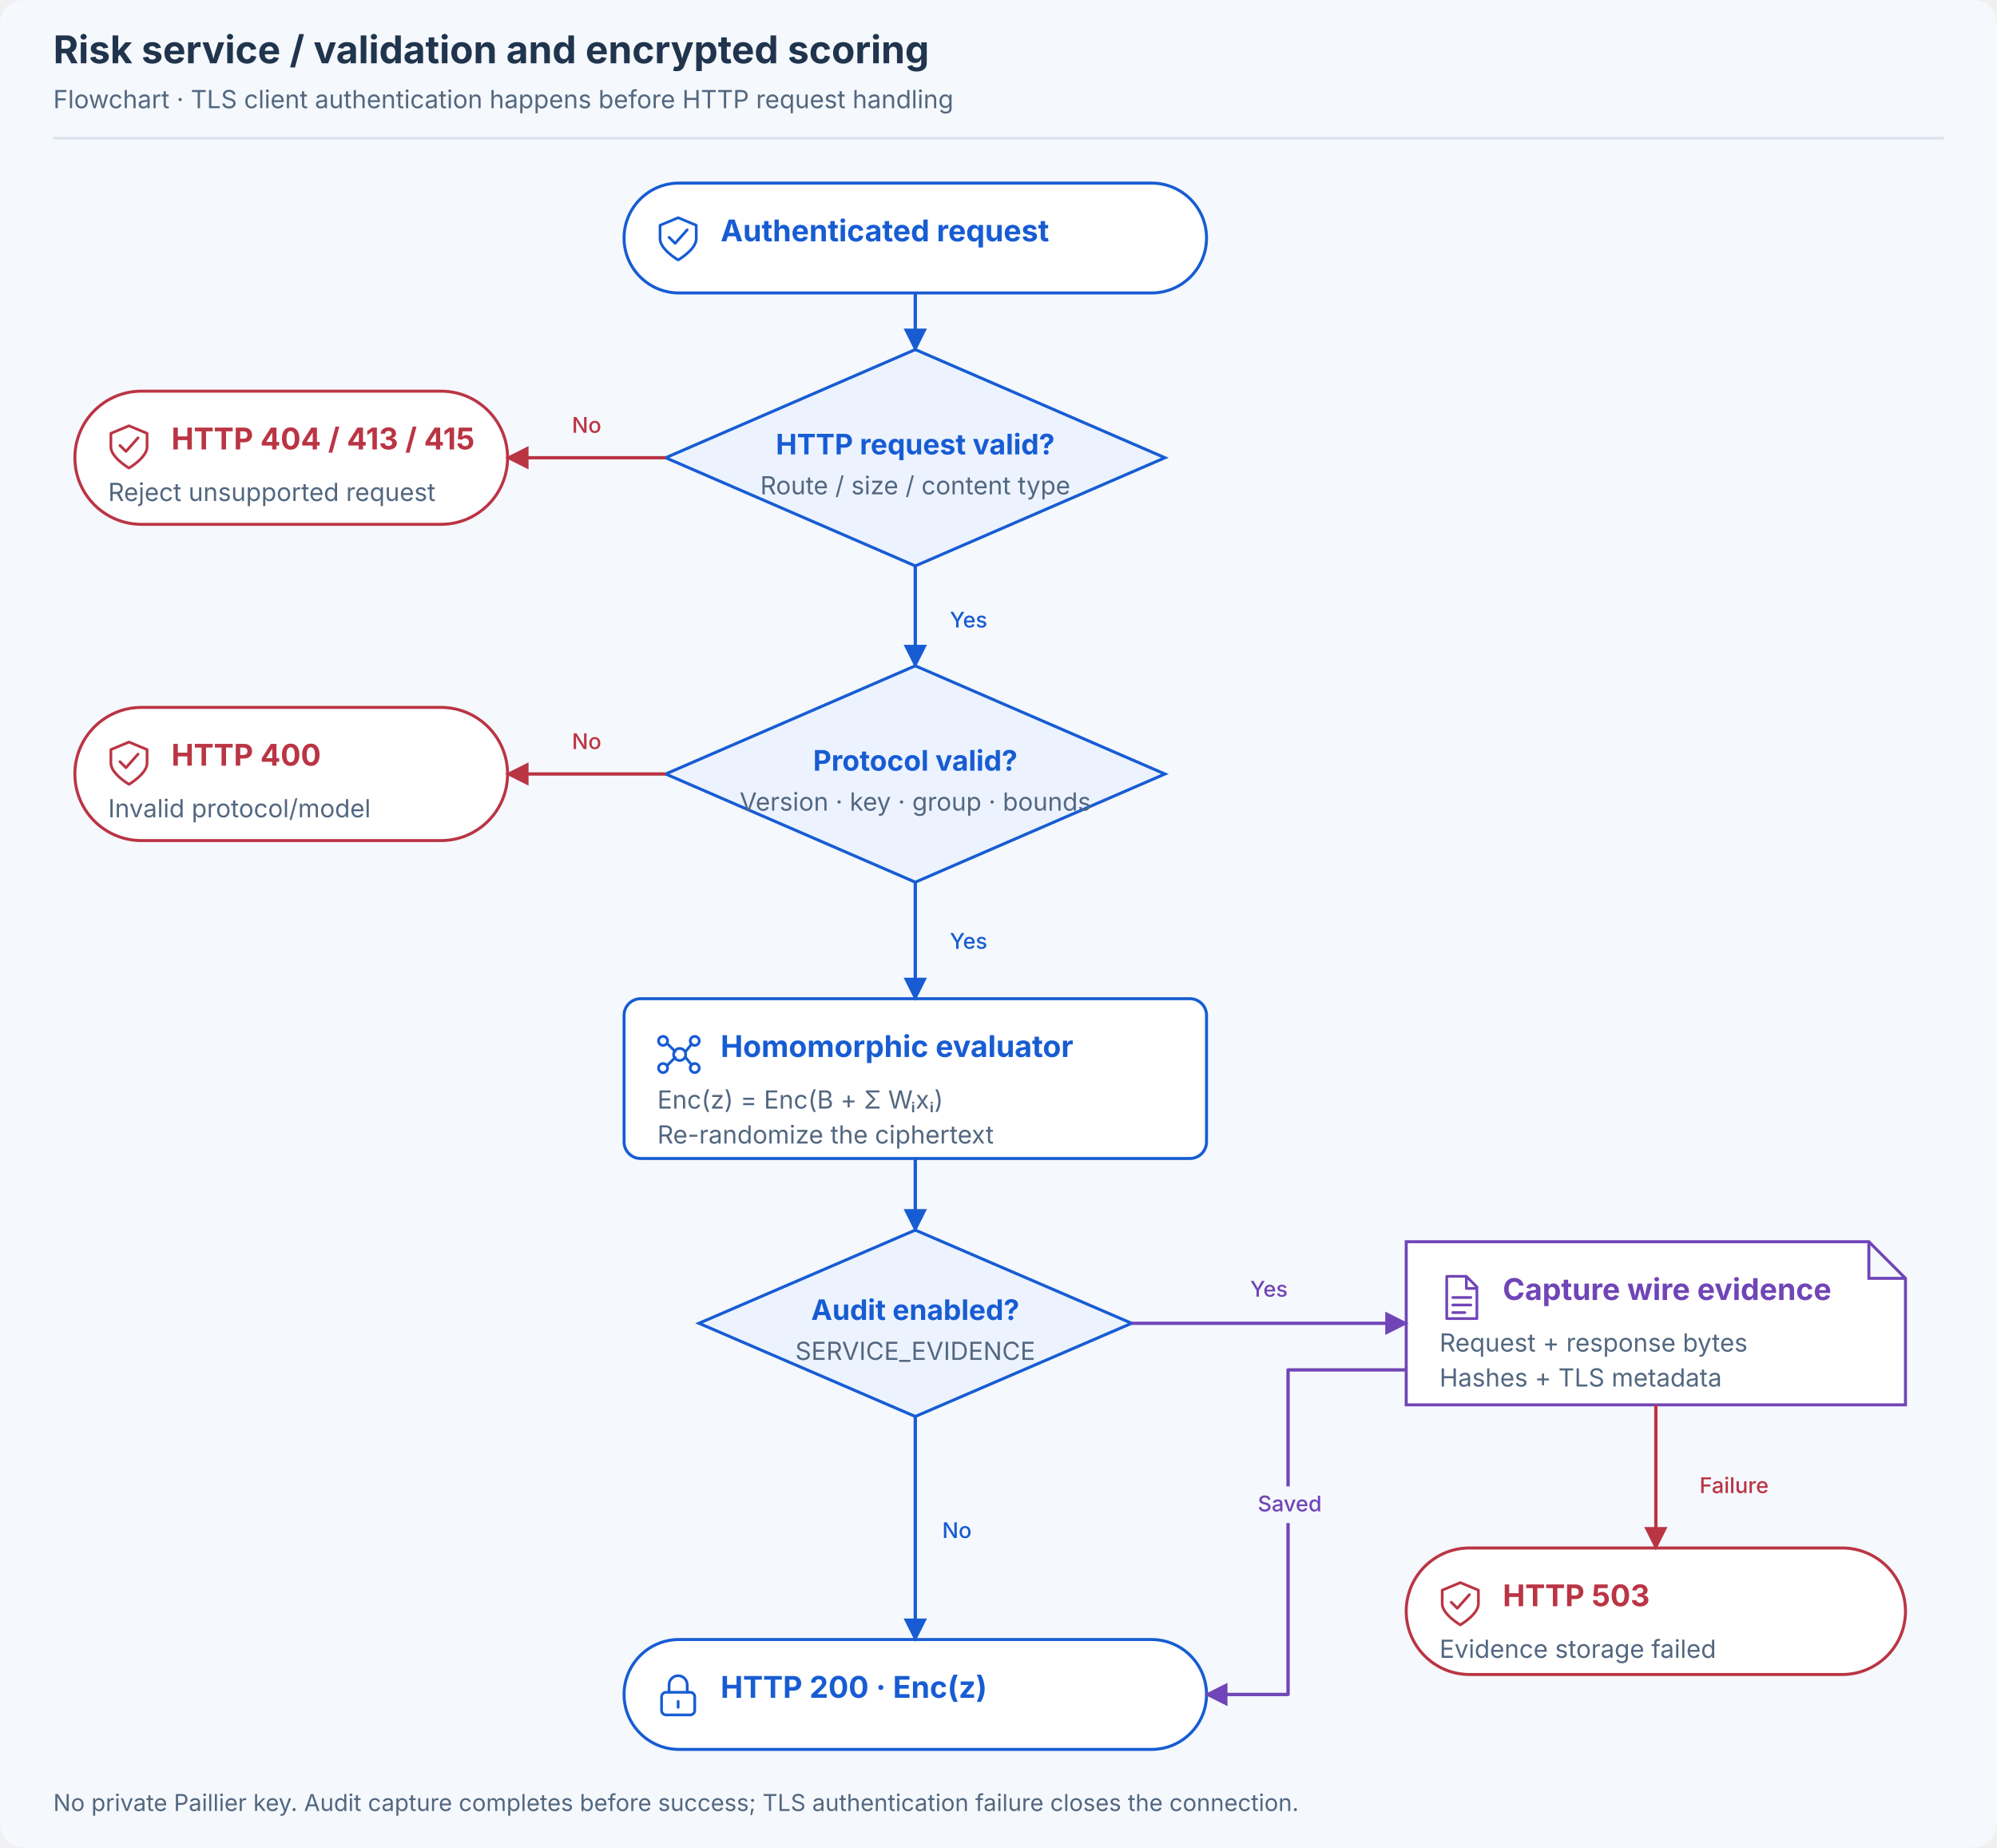
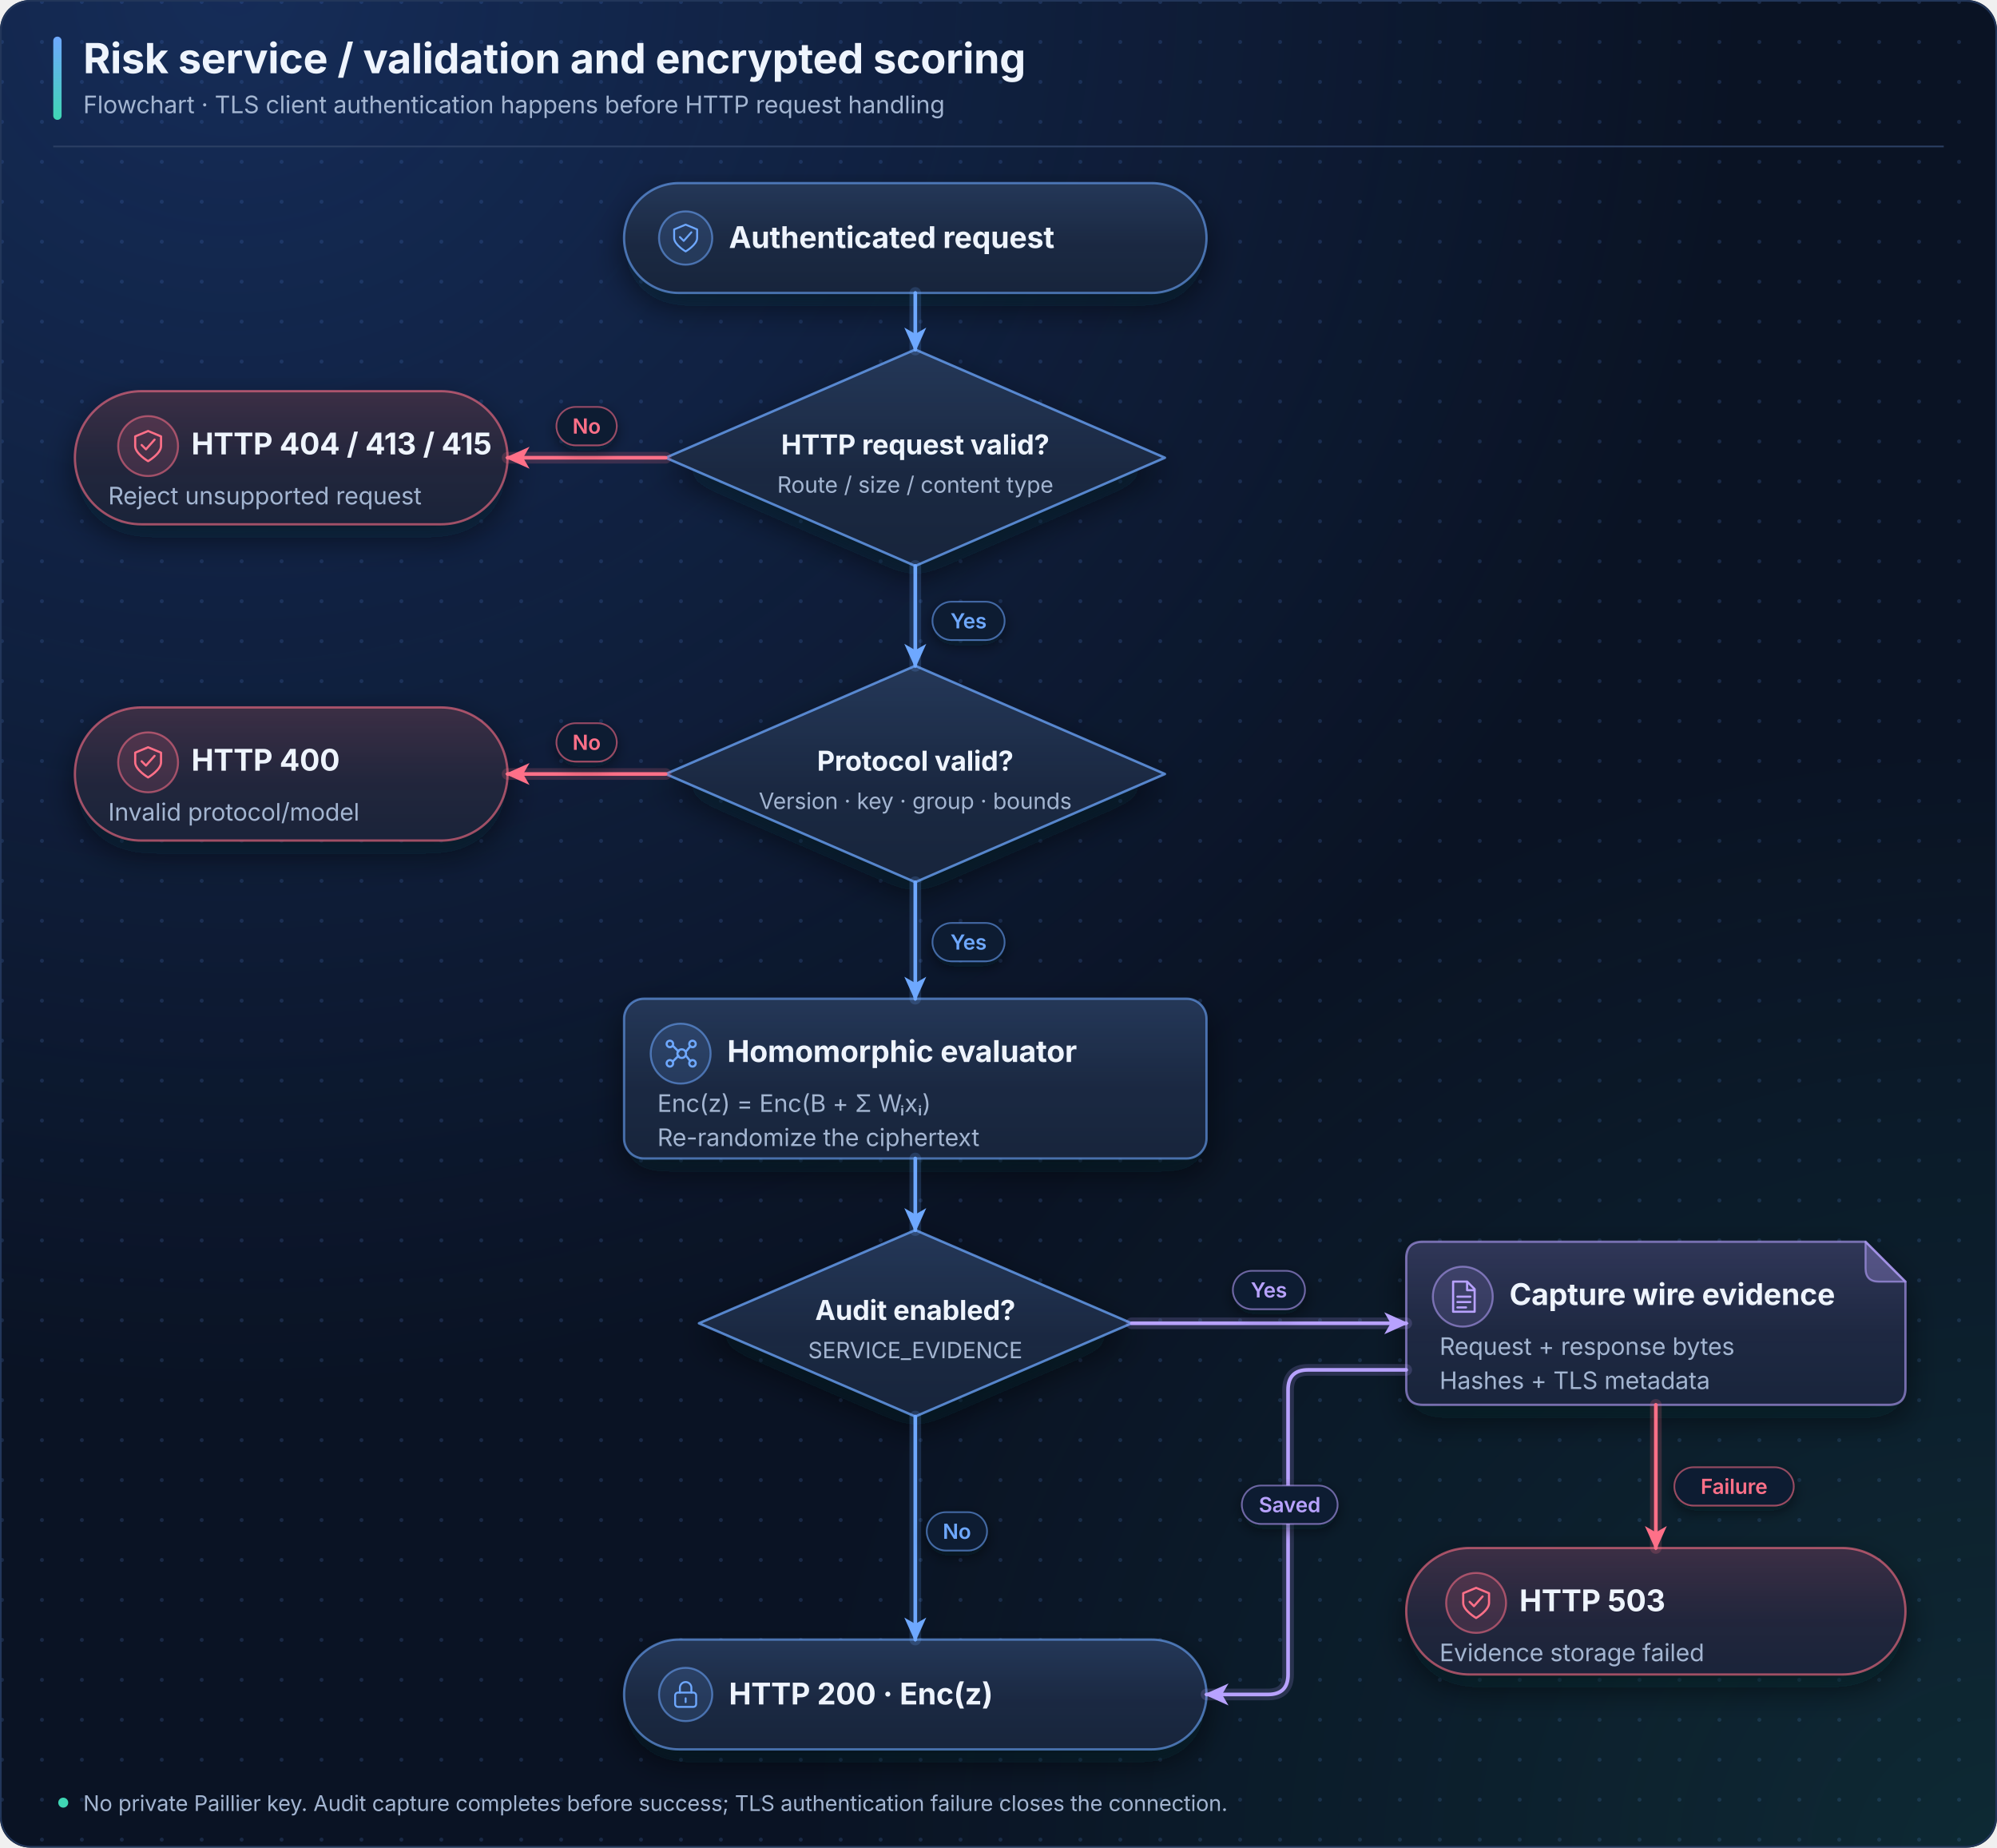
<svg xmlns="http://www.w3.org/2000/svg" viewBox="0 0 1200 1110" role="img" aria-labelledby="title desc">
  <defs>
-     <marker id="a-blue" viewBox="0 0 10 10" refX="9" refY="5" markerWidth="7" markerHeight="7" orient="auto">
-       <path d="M0 0L10 5 0 10z" fill="#175cd3" />
-     </marker>
-     <marker id="a-teal" viewBox="0 0 10 10" refX="9" refY="5" markerWidth="7" markerHeight="7" orient="auto">
-       <path d="M0 0L10 5 0 10z" fill="#007f73" />
-     </marker>
-     <marker id="a-violet" viewBox="0 0 10 10" refX="9" refY="5" markerWidth="7" markerHeight="7" orient="auto">
-       <path d="M0 0L10 5 0 10z" fill="#7045b7" />
-     </marker>
-     <marker id="a-amber" viewBox="0 0 10 10" refX="9" refY="5" markerWidth="7" markerHeight="7" orient="auto">
-       <path d="M0 0L10 5 0 10z" fill="#a94f09" />
-     </marker>
-     <marker id="a-red" viewBox="0 0 10 10" refX="9" refY="5" markerWidth="7" markerHeight="7" orient="auto">
-       <path d="M0 0L10 5 0 10z" fill="#ba3544" />
-     </marker>
-     <marker id="a-ink" viewBox="0 0 10 10" refX="9" refY="5" markerWidth="7" markerHeight="7" orient="auto">
-       <path d="M0 0L10 5 0 10z" fill="#20344d" />
-     </marker>
+     <marker id="a-blue" viewBox="0 0 12 12" refX="10" refY="6" markerWidth="8" markerHeight="8" orient="auto-start-reverse">
+       <path d="M1 1.5L11 6 1 10.5 3.6 6z" fill="#6ea8ff" />
+     </marker>
+     <linearGradient id="t-blue" x1="0" y1="0" x2="0" y2="1">
+       <stop offset="0" stop-color="#6ea8ff" stop-opacity=".16" />
+       <stop offset=".55" stop-color="#6ea8ff" stop-opacity=".05" />
+       <stop offset="1" stop-color="#6ea8ff" stop-opacity=".02" />
+     </linearGradient>
+     <linearGradient id="e-blue" x1="0" y1="0" x2="1" y2="0">
+       <stop offset="0" stop-color="#6ea8ff" stop-opacity=".95" />
+       <stop offset="1" stop-color="#6ea8ff" stop-opacity=".55" />
+     </linearGradient>
+     <marker id="a-teal" viewBox="0 0 12 12" refX="10" refY="6" markerWidth="8" markerHeight="8" orient="auto-start-reverse">
+       <path d="M1 1.5L11 6 1 10.5 3.6 6z" fill="#3fd6b4" />
+     </marker>
+     <linearGradient id="t-teal" x1="0" y1="0" x2="0" y2="1">
+       <stop offset="0" stop-color="#3fd6b4" stop-opacity=".16" />
+       <stop offset=".55" stop-color="#3fd6b4" stop-opacity=".05" />
+       <stop offset="1" stop-color="#3fd6b4" stop-opacity=".02" />
+     </linearGradient>
+     <linearGradient id="e-teal" x1="0" y1="0" x2="1" y2="0">
+       <stop offset="0" stop-color="#3fd6b4" stop-opacity=".95" />
+       <stop offset="1" stop-color="#3fd6b4" stop-opacity=".55" />
+     </linearGradient>
+     <marker id="a-violet" viewBox="0 0 12 12" refX="10" refY="6" markerWidth="8" markerHeight="8" orient="auto-start-reverse">
+       <path d="M1 1.5L11 6 1 10.5 3.6 6z" fill="#b8a2ff" />
+     </marker>
+     <linearGradient id="t-violet" x1="0" y1="0" x2="0" y2="1">
+       <stop offset="0" stop-color="#b8a2ff" stop-opacity=".16" />
+       <stop offset=".55" stop-color="#b8a2ff" stop-opacity=".05" />
+       <stop offset="1" stop-color="#b8a2ff" stop-opacity=".02" />
+     </linearGradient>
+     <linearGradient id="e-violet" x1="0" y1="0" x2="1" y2="0">
+       <stop offset="0" stop-color="#b8a2ff" stop-opacity=".95" />
+       <stop offset="1" stop-color="#b8a2ff" stop-opacity=".55" />
+     </linearGradient>
+     <marker id="a-amber" viewBox="0 0 12 12" refX="10" refY="6" markerWidth="8" markerHeight="8" orient="auto-start-reverse">
+       <path d="M1 1.5L11 6 1 10.5 3.6 6z" fill="#ffb65c" />
+     </marker>
+     <linearGradient id="t-amber" x1="0" y1="0" x2="0" y2="1">
+       <stop offset="0" stop-color="#ffb65c" stop-opacity=".16" />
+       <stop offset=".55" stop-color="#ffb65c" stop-opacity=".05" />
+       <stop offset="1" stop-color="#ffb65c" stop-opacity=".02" />
+     </linearGradient>
+     <linearGradient id="e-amber" x1="0" y1="0" x2="1" y2="0">
+       <stop offset="0" stop-color="#ffb65c" stop-opacity=".95" />
+       <stop offset="1" stop-color="#ffb65c" stop-opacity=".55" />
+     </linearGradient>
+     <marker id="a-red" viewBox="0 0 12 12" refX="10" refY="6" markerWidth="8" markerHeight="8" orient="auto-start-reverse">
+       <path d="M1 1.5L11 6 1 10.5 3.6 6z" fill="#ff7088" />
+     </marker>
+     <linearGradient id="t-red" x1="0" y1="0" x2="0" y2="1">
+       <stop offset="0" stop-color="#ff7088" stop-opacity=".16" />
+       <stop offset=".55" stop-color="#ff7088" stop-opacity=".05" />
+       <stop offset="1" stop-color="#ff7088" stop-opacity=".02" />
+     </linearGradient>
+     <linearGradient id="e-red" x1="0" y1="0" x2="1" y2="0">
+       <stop offset="0" stop-color="#ff7088" stop-opacity=".95" />
+       <stop offset="1" stop-color="#ff7088" stop-opacity=".55" />
+     </linearGradient>
+     <marker id="a-ink" viewBox="0 0 12 12" refX="10" refY="6" markerWidth="8" markerHeight="8" orient="auto-start-reverse">
+       <path d="M1 1.5L11 6 1 10.5 3.6 6z" fill="#eef4fd" />
+     </marker>
+     <linearGradient id="t-ink" x1="0" y1="0" x2="0" y2="1">
+       <stop offset="0" stop-color="#eef4fd" stop-opacity=".16" />
+       <stop offset=".55" stop-color="#eef4fd" stop-opacity=".05" />
+       <stop offset="1" stop-color="#eef4fd" stop-opacity=".02" />
+     </linearGradient>
+     <linearGradient id="e-ink" x1="0" y1="0" x2="1" y2="0">
+       <stop offset="0" stop-color="#eef4fd" stop-opacity=".95" />
+       <stop offset="1" stop-color="#eef4fd" stop-opacity=".55" />
+     </linearGradient>
+     <filter id="sh" x="-20%" y="-20%" width="140%" height="160%">
+       <feDropShadow dx="0" dy="8" stdDeviation="10" flood-color="#000814" flood-opacity=".55" />
+     </filter>
+     <filter id="sh-s" x="-20%" y="-30%" width="140%" height="180%">
+       <feDropShadow dx="0" dy="3" stdDeviation="4" flood-color="#000814" flood-opacity=".5" />
+     </filter>
+     <pattern id="grid" width="24" height="24" patternUnits="userSpaceOnUse">
+       <circle cx="1.2" cy="1.2" r="1.2" fill="#1b2b49" />
+     </pattern>
+     <radialGradient id="glow" cx="12%" cy="0%" r="75%">
+       <stop offset="0" stop-color="#2a5bb8" stop-opacity=".35" />
+       <stop offset="1" stop-color="#2a5bb8" stop-opacity="0" />
+     </radialGradient>
+     <radialGradient id="glow2" cx="100%" cy="100%" r="60%">
+       <stop offset="0" stop-color="#1f8f7c" stop-opacity=".18" />
+       <stop offset="1" stop-color="#1f8f7c" stop-opacity="0" />
+     </radialGradient>
+     <linearGradient id="accent" x1="0" y1="0" x2="0" y2="1">
+       <stop offset="0" stop-color="#6ea8ff" />
+       <stop offset="1" stop-color="#3fd6b4" />
+     </linearGradient>
  </defs>
-   <rect width="1200" height="100%" rx="14" fill="#f5f8fc" />
-   <style>text{font-family:Inter,ui-sans-serif,system-ui,-apple-system,sans-serif} .mono{font-family:ui-monospace,SFMono-Regular,Consolas,monospace}</style>
-   <text x="32" y="38" font-size="23" fill="#20344d" text-anchor="start" font-weight="700">Risk service / validation and encrypted scoring</text>
-   <text x="32" y="65" font-size="15" fill="#526780" text-anchor="start" font-weight="400">Flowchart · TLS client authentication happens before HTTP request handling</text>
-   <path d="M32 83L1168 83" stroke="#d9e2ed" stroke-width="1.6" fill="none" />
-   <g class="node">
-     <rect x="375" y="110" width="350" height="66" rx="33.0" fill="white" stroke="#175cd3" stroke-width="1.8" />
-     <g transform="translate(393 129) scale(0.90625)" fill="none" stroke="#175cd3" stroke-width="1.8" stroke-linecap="round" stroke-linejoin="round">
-       <path d="M16 2l12 5v9c0 7-12 14-12 14S4 23 4 16V7zM10 15l4 4 8-9" />
-     </g>
-     <text x="433" y="145" font-size="18" fill="#175cd3" text-anchor="start" font-weight="650">Authenticated request</text>
-   </g>
-   <g class="node">
-     <path d="M550 210.0L700.0 275 550 340.0 400.0 275Z" fill="#ecf3ff" stroke="#175cd3" stroke-width="1.8" />
-     <text x="550" y="273" font-size="17" fill="#175cd3" text-anchor="middle" font-weight="650">HTTP request valid?</text>
-     <text x="550" y="297" font-size="15" fill="#526780" text-anchor="middle" font-weight="400">Route / size / content type</text>
-   </g>
-   <g class="node">
-     <rect x="45" y="235" width="260" height="80" rx="40.0" fill="white" stroke="#ba3544" stroke-width="1.8" />
-     <g transform="translate(63 254) scale(0.90625)" fill="none" stroke="#ba3544" stroke-width="1.8" stroke-linecap="round" stroke-linejoin="round">
-       <path d="M16 2l12 5v9c0 7-12 14-12 14S4 23 4 16V7zM10 15l4 4 8-9" />
-     </g>
-     <text x="103" y="270" font-size="18" fill="#ba3544" text-anchor="start" font-weight="650">HTTP 404 / 413 / 415</text>
-     <text x="65" y="301" font-size="15" fill="#526780" text-anchor="start" font-weight="400">Reject unsupported request</text>
-   </g>
-   <g class="node">
-     <path d="M550 400.0L700.0 465 550 530.0 400.0 465Z" fill="#ecf3ff" stroke="#175cd3" stroke-width="1.8" />
-     <text x="550" y="463" font-size="17" fill="#175cd3" text-anchor="middle" font-weight="650">Protocol valid?</text>
-     <text x="550" y="487" font-size="15" fill="#526780" text-anchor="middle" font-weight="400">Version · key · group · bounds</text>
-   </g>
-   <g class="node">
-     <rect x="45" y="425" width="260" height="80" rx="40.0" fill="white" stroke="#ba3544" stroke-width="1.8" />
-     <g transform="translate(63 444) scale(0.90625)" fill="none" stroke="#ba3544" stroke-width="1.8" stroke-linecap="round" stroke-linejoin="round">
-       <path d="M16 2l12 5v9c0 7-12 14-12 14S4 23 4 16V7zM10 15l4 4 8-9" />
-     </g>
-     <text x="103" y="460" font-size="18" fill="#ba3544" text-anchor="start" font-weight="650">HTTP 400</text>
-     <text x="65" y="491" font-size="15" fill="#526780" text-anchor="start" font-weight="400">Invalid protocol/model</text>
-   </g>
-   <g class="node">
-     <rect x="375" y="600" width="350" height="96" rx="10" fill="white" stroke="#175cd3" stroke-width="1.8" />
-     <g transform="translate(393 619) scale(0.90625)" fill="none" stroke="#175cd3" stroke-width="1.8" stroke-linecap="round" stroke-linejoin="round">
+   <style>text{font-family:Inter,"SF Pro Text",ui-sans-serif,system-ui,-apple-system,"Segoe UI",sans-serif;letter-spacing:-.005em} .mono{font-family:"JetBrains Mono",ui-monospace,SFMono-Regular,Consolas,monospace;letter-spacing:0} .caps{letter-spacing:.09em}</style>
+   <rect width="1200" height="1110" rx="18" fill="#0a1324" />
+   <rect width="1200" height="1110" rx="18" fill="url(#grid)" opacity=".9" />
+   <rect width="1200" height="1110" rx="18" fill="url(#glow)" />
+   <rect width="1200" height="1110" rx="18" fill="url(#glow2)" />
+   <rect x=".5" y=".5" width="1199" height="1109" rx="18" fill="none" stroke="#22365a" />
+   <rect x="32" y="22" width="5" height="50" rx="2.5" fill="url(#accent)" />
+   <text x="50" y="44" font-size="25" fill="#eef4fd" text-anchor="start" font-weight="750">Risk service / validation and encrypted scoring</text>
+   <text x="50" y="68" font-size="14.5" fill="#a3b5d1" text-anchor="start" font-weight="400">Flowchart · TLS client authentication happens before HTTP request handling</text>
+   <path d="M32 88H1168" stroke="#2b3f63" stroke-width="1" />
+   <g class="node">
+     <rect x="375" y="110" width="350" height="66" rx="33.0" fill="#122039" filter="url(#sh)" />
+     <rect x="375" y="110" width="350" height="66" rx="33.0" fill="url(#t-blue)" stroke="#6ea8ff" stroke-opacity=".6" stroke-width="1.4" />
+     <circle cx="412.0" cy="143.0" r="16" fill="#6ea8ff" fill-opacity=".14" stroke="#6ea8ff" stroke-opacity=".55" stroke-width="1.2" />
+     <g transform="translate(402.8 133.8) scale(0.575)" fill="none" stroke="#6ea8ff" stroke-width="2" stroke-linecap="round" stroke-linejoin="round">
+       <path d="M16 2l12 5v9c0 7-12 14-12 14S4 23 4 16V7zM10 15l4 4 8-9" />
+     </g>
+     <text x="438.0" y="149.0" font-size="18" fill="#eef4fd" text-anchor="start" font-weight="680">Authenticated request</text>
+   </g>
+   <g class="node">
+     <path d="M550 210.0L700.0 275 550 340.0 400.0 275Z" fill="#122039" filter="url(#sh)" stroke-linejoin="round" />
+     <path d="M550 210.0L700.0 275 550 340.0 400.0 275Z" fill="url(#t-blue)" stroke="#6ea8ff" stroke-opacity=".75" stroke-width="1.5" stroke-linejoin="round" />
+     <text x="550" y="273" font-size="16.5" fill="#eef4fd" text-anchor="middle" font-weight="700">HTTP request valid?</text>
+     <text x="550" y="296" font-size="13.5" fill="#a3b5d1" text-anchor="middle" font-weight="400">Route / size / content type</text>
+   </g>
+   <g class="node">
+     <rect x="45" y="235" width="260" height="80" rx="40.0" fill="#122039" filter="url(#sh)" />
+     <rect x="45" y="235" width="260" height="80" rx="40.0" fill="url(#t-red)" stroke="#ff7088" stroke-opacity=".6" stroke-width="1.4" />
+     <circle cx="89.0" cy="268" r="18" fill="#ff7088" fill-opacity=".14" stroke="#ff7088" stroke-opacity=".55" stroke-width="1.2" />
+     <g transform="translate(78.65 257.65) scale(0.646875)" fill="none" stroke="#ff7088" stroke-width="2" stroke-linecap="round" stroke-linejoin="round">
+       <path d="M16 2l12 5v9c0 7-12 14-12 14S4 23 4 16V7zM10 15l4 4 8-9" />
+     </g>
+     <text x="115.0" y="273" font-size="18" fill="#eef4fd" text-anchor="start" font-weight="680">HTTP 404 / 413 / 415</text>
+     <text x="65" y="303.0" font-size="14.5" fill="#a3b5d1" text-anchor="start" font-weight="400">Reject unsupported request</text>
+   </g>
+   <g class="node">
+     <path d="M550 400.0L700.0 465 550 530.0 400.0 465Z" fill="#122039" filter="url(#sh)" stroke-linejoin="round" />
+     <path d="M550 400.0L700.0 465 550 530.0 400.0 465Z" fill="url(#t-blue)" stroke="#6ea8ff" stroke-opacity=".75" stroke-width="1.5" stroke-linejoin="round" />
+     <text x="550" y="463" font-size="16.5" fill="#eef4fd" text-anchor="middle" font-weight="700">Protocol valid?</text>
+     <text x="550" y="486" font-size="13.5" fill="#a3b5d1" text-anchor="middle" font-weight="400">Version · key · group · bounds</text>
+   </g>
+   <g class="node">
+     <rect x="45" y="425" width="260" height="80" rx="40.0" fill="#122039" filter="url(#sh)" />
+     <rect x="45" y="425" width="260" height="80" rx="40.0" fill="url(#t-red)" stroke="#ff7088" stroke-opacity=".6" stroke-width="1.4" />
+     <circle cx="89.0" cy="458" r="18" fill="#ff7088" fill-opacity=".14" stroke="#ff7088" stroke-opacity=".55" stroke-width="1.2" />
+     <g transform="translate(78.65 447.65) scale(0.646875)" fill="none" stroke="#ff7088" stroke-width="2" stroke-linecap="round" stroke-linejoin="round">
+       <path d="M16 2l12 5v9c0 7-12 14-12 14S4 23 4 16V7zM10 15l4 4 8-9" />
+     </g>
+     <text x="115.0" y="463" font-size="18" fill="#eef4fd" text-anchor="start" font-weight="680">HTTP 400</text>
+     <text x="65" y="493.0" font-size="14.5" fill="#a3b5d1" text-anchor="start" font-weight="400">Invalid protocol/model</text>
+   </g>
+   <g class="node">
+     <rect x="375" y="600" width="350" height="96" rx="12" fill="#122039" filter="url(#sh)" />
+     <rect x="375" y="600" width="350" height="96" rx="12" fill="url(#t-blue)" stroke="#6ea8ff" stroke-opacity=".6" stroke-width="1.4" />
+     <path d="M387 601.2H713" stroke="url(#e-blue)" stroke-width="2.6" stroke-linecap="round" />
+     <circle cx="409" cy="633" r="18" fill="#6ea8ff" fill-opacity=".14" stroke="#6ea8ff" stroke-opacity=".55" stroke-width="1.2" />
+     <g transform="translate(398.65 622.65) scale(0.646875)" fill="none" stroke="#6ea8ff" stroke-width="2" stroke-linecap="round" stroke-linejoin="round">
      <circle cx="6" cy="7" r="3" />
      <circle cx="6" cy="25" r="3" />
      <circle cx="17" cy="16" r="4" />
      <circle cx="27" cy="7" r="3" />
      <circle cx="27" cy="25" r="3" />
      <path d="M9 9l5 5M9 23l5-5m7-4 4-5m-4 9 4 5" />
    </g>
-     <text x="433" y="635" font-size="18" fill="#175cd3" text-anchor="start" font-weight="650">Homomorphic evaluator</text>
-     <text x="395" y="666" font-size="15" fill="#526780" text-anchor="start" font-weight="400">Enc(z) = Enc(B + Σ Wᵢxᵢ)</text>
-     <text x="395" y="687" font-size="15" fill="#526780" text-anchor="start" font-weight="400">Re-randomize the ciphertext</text>
-   </g>
-   <g class="node">
-     <path d="M550 739.0L680.0 795 550 851.0 420.0 795Z" fill="#ecf3ff" stroke="#175cd3" stroke-width="1.8" />
-     <text x="550" y="793" font-size="17" fill="#175cd3" text-anchor="middle" font-weight="650">Audit enabled?</text>
-     <text x="550" y="817" font-size="15" fill="#526780" text-anchor="middle" font-weight="400">SERVICE_EVIDENCE</text>
-   </g>
-   <g class="node">
-     <path d="M845 746H1123L1145 768V844H845Z M1123 746V768H1145" fill="white" stroke="#7045b7" stroke-width="1.8" />
-     <g transform="translate(863 765) scale(0.90625)" fill="none" stroke="#7045b7" stroke-width="1.8" stroke-linecap="round" stroke-linejoin="round">
+     <text x="437" y="638" font-size="18" fill="#eef4fd" text-anchor="start" font-weight="680">Homomorphic evaluator</text>
+     <text x="395" y="668.0" font-size="14.5" fill="#a3b5d1" text-anchor="start" font-weight="400">Enc(z) = Enc(B + Σ Wᵢxᵢ)</text>
+     <text x="395" y="688.5" font-size="14.5" fill="#a3b5d1" text-anchor="start" font-weight="400">Re-randomize the ciphertext</text>
+   </g>
+   <g class="node">
+     <path d="M550 739.0L680.0 795 550 851.0 420.0 795Z" fill="#122039" filter="url(#sh)" stroke-linejoin="round" />
+     <path d="M550 739.0L680.0 795 550 851.0 420.0 795Z" fill="url(#t-blue)" stroke="#6ea8ff" stroke-opacity=".75" stroke-width="1.5" stroke-linejoin="round" />
+     <text x="550" y="793" font-size="16.5" fill="#eef4fd" text-anchor="middle" font-weight="700">Audit enabled?</text>
+     <text x="550" y="816" font-size="13.5" fill="#a3b5d1" text-anchor="middle" font-weight="400">SERVICE_EVIDENCE</text>
+   </g>
+   <g class="node">
+     <path d="M845 756Q845 746 855 746H1121L1145 770V834Q1145 844 1135 844H855Q845 844 845 834Z" fill="#122039" filter="url(#sh)" />
+     <path d="M845 756Q845 746 855 746H1121L1145 770V834Q1145 844 1135 844H855Q845 844 845 834Z" fill="url(#t-violet)" stroke="#b8a2ff" stroke-opacity=".6" stroke-width="1.4" />
+     <path d="M1121 746V762Q1121 770 1129 770H1145Z" fill="#b8a2ff" fill-opacity=".28" stroke="#b8a2ff" stroke-opacity=".6" stroke-width="1.2" stroke-linejoin="round" />
+     <circle cx="879" cy="779" r="18" fill="#b8a2ff" fill-opacity=".14" stroke="#b8a2ff" stroke-opacity=".55" stroke-width="1.2" />
+     <g transform="translate(868.65 768.65) scale(0.646875)" fill="none" stroke="#b8a2ff" stroke-width="2" stroke-linecap="round" stroke-linejoin="round">
      <path d="M7 2h13l7 7v21H7zM20 2v8h7M11 16h12m-12 5h12m-12 5h8" />
    </g>
-     <text x="903" y="781" font-size="18" fill="#7045b7" text-anchor="start" font-weight="650">Capture wire evidence</text>
-     <text x="865" y="812" font-size="15" fill="#526780" text-anchor="start" font-weight="400">Request + response bytes</text>
-     <text x="865" y="833" font-size="15" fill="#526780" text-anchor="start" font-weight="400">Hashes + TLS metadata</text>
-   </g>
-   <g class="node">
-     <rect x="845" y="930" width="300" height="76" rx="38.0" fill="white" stroke="#ba3544" stroke-width="1.8" />
-     <g transform="translate(863 949) scale(0.90625)" fill="none" stroke="#ba3544" stroke-width="1.8" stroke-linecap="round" stroke-linejoin="round">
-       <path d="M16 2l12 5v9c0 7-12 14-12 14S4 23 4 16V7zM10 15l4 4 8-9" />
-     </g>
-     <text x="903" y="965" font-size="18" fill="#ba3544" text-anchor="start" font-weight="650">HTTP 503</text>
-     <text x="865" y="996" font-size="15" fill="#526780" text-anchor="start" font-weight="400">Evidence storage failed</text>
-   </g>
-   <g class="node">
-     <rect x="375" y="985" width="350" height="66" rx="33.0" fill="white" stroke="#175cd3" stroke-width="1.8" />
-     <g transform="translate(393 1004) scale(0.90625)" fill="none" stroke="#175cd3" stroke-width="1.8" stroke-linecap="round" stroke-linejoin="round">
+     <text x="907" y="784" font-size="18" fill="#eef4fd" text-anchor="start" font-weight="680">Capture wire evidence</text>
+     <text x="865" y="814.0" font-size="14.5" fill="#a3b5d1" text-anchor="start" font-weight="400">Request + response bytes</text>
+     <text x="865" y="834.5" font-size="14.5" fill="#a3b5d1" text-anchor="start" font-weight="400">Hashes + TLS metadata</text>
+   </g>
+   <g class="node">
+     <rect x="845" y="930" width="300" height="76" rx="38.0" fill="#122039" filter="url(#sh)" />
+     <rect x="845" y="930" width="300" height="76" rx="38.0" fill="url(#t-red)" stroke="#ff7088" stroke-opacity=".6" stroke-width="1.4" />
+     <circle cx="887.0" cy="963" r="18" fill="#ff7088" fill-opacity=".14" stroke="#ff7088" stroke-opacity=".55" stroke-width="1.2" />
+     <g transform="translate(876.65 952.65) scale(0.646875)" fill="none" stroke="#ff7088" stroke-width="2" stroke-linecap="round" stroke-linejoin="round">
+       <path d="M16 2l12 5v9c0 7-12 14-12 14S4 23 4 16V7zM10 15l4 4 8-9" />
+     </g>
+     <text x="913.0" y="968" font-size="18" fill="#eef4fd" text-anchor="start" font-weight="680">HTTP 503</text>
+     <text x="865" y="998.0" font-size="14.5" fill="#a3b5d1" text-anchor="start" font-weight="400">Evidence storage failed</text>
+   </g>
+   <g class="node">
+     <rect x="375" y="985" width="350" height="66" rx="33.0" fill="#122039" filter="url(#sh)" />
+     <rect x="375" y="985" width="350" height="66" rx="33.0" fill="url(#t-blue)" stroke="#6ea8ff" stroke-opacity=".6" stroke-width="1.4" />
+     <circle cx="412.0" cy="1018.0" r="16" fill="#6ea8ff" fill-opacity=".14" stroke="#6ea8ff" stroke-opacity=".55" stroke-width="1.2" />
+     <g transform="translate(402.8 1008.8) scale(0.575)" fill="none" stroke="#6ea8ff" stroke-width="2" stroke-linecap="round" stroke-linejoin="round">
      <rect x="5" y="14" width="22" height="15" rx="3" />
      <path d="M10 14V9a6 6 0 0 1 12 0v5M16 20v4" />
    </g>
-     <text x="433" y="1020" font-size="18" fill="#175cd3" text-anchor="start" font-weight="650">HTTP 200 · Enc(z)</text>
-   </g>
-   <path d="M550 176 L550 210" fill="none" stroke="#175cd3" stroke-width="2" stroke-linejoin="round" marker-end="url(#a-blue)" />
-   <path d="M400 275 L305 275" fill="none" stroke="#ba3544" stroke-width="2" stroke-linejoin="round" marker-end="url(#a-red)" />
-   <rect x="337.2" y="245" width="30.6" height="22" rx="4" fill="#f5f8fc" />
-   <text x="352.5" y="260" font-size="13" fill="#ba3544" text-anchor="middle" font-weight="550">No</text>
-   <path d="M550 340 L550 400" fill="none" stroke="#175cd3" stroke-width="2" stroke-linejoin="round" marker-end="url(#a-blue)" />
-   <rect x="563.05" y="362" width="37.9" height="22" rx="4" fill="#f5f8fc" />
-   <text x="582" y="377" font-size="13" fill="#175cd3" text-anchor="middle" font-weight="550">Yes</text>
-   <path d="M400 465 L305 465" fill="none" stroke="#ba3544" stroke-width="2" stroke-linejoin="round" marker-end="url(#a-red)" />
-   <rect x="337.2" y="435" width="30.6" height="22" rx="4" fill="#f5f8fc" />
-   <text x="352.5" y="450" font-size="13" fill="#ba3544" text-anchor="middle" font-weight="550">No</text>
-   <path d="M550 530 L550 600" fill="none" stroke="#175cd3" stroke-width="2" stroke-linejoin="round" marker-end="url(#a-blue)" />
-   <rect x="563.05" y="555" width="37.9" height="22" rx="4" fill="#f5f8fc" />
-   <text x="582" y="570" font-size="13" fill="#175cd3" text-anchor="middle" font-weight="550">Yes</text>
-   <path d="M550 696 L550 739" fill="none" stroke="#175cd3" stroke-width="2" stroke-linejoin="round" marker-end="url(#a-blue)" />
-   <path d="M680 795 L845 795" fill="none" stroke="#7045b7" stroke-width="2" stroke-linejoin="round" marker-end="url(#a-violet)" />
-   <rect x="743.55" y="764" width="37.9" height="22" rx="4" fill="#f5f8fc" />
-   <text x="762.5" y="779" font-size="13" fill="#7045b7" text-anchor="middle" font-weight="550">Yes</text>
-   <path d="M550 851 L550 985" fill="none" stroke="#175cd3" stroke-width="2" stroke-linejoin="round" marker-end="url(#a-blue)" />
-   <rect x="559.7" y="909" width="30.6" height="22" rx="4" fill="#f5f8fc" />
-   <text x="575" y="924" font-size="13" fill="#175cd3" text-anchor="middle" font-weight="550">No</text>
-   <path d="M845 823 L774 823 L774 1018 L725 1018" fill="none" stroke="#7045b7" stroke-width="2" stroke-linejoin="round" marker-end="url(#a-violet)" />
-   <rect x="748.75" y="893" width="52.5" height="22" rx="4" fill="#f5f8fc" />
-   <text x="775" y="908" font-size="13" fill="#7045b7" text-anchor="middle" font-weight="550">Saved</text>
-   <path d="M995 844 L995 930" fill="none" stroke="#ba3544" stroke-width="2" stroke-linejoin="round" marker-end="url(#a-red)" />
-   <rect x="1008.45" y="882" width="67.1" height="22" rx="4" fill="#f5f8fc" />
-   <text x="1042" y="897" font-size="13" fill="#ba3544" text-anchor="middle" font-weight="550">Failure</text>
-   <text x="32" y="1088" font-size="14" fill="#526780" text-anchor="start" font-weight="400">No private Paillier key. Audit capture completes before success; TLS authentication failure closes the connection.</text>
+     <text x="438.0" y="1024.0" font-size="18" fill="#eef4fd" text-anchor="start" font-weight="680">HTTP 200 · Enc(z)</text>
+   </g>
+   <path d="M550 176 L550 210" fill="none" stroke="#6ea8ff" stroke-opacity=".18" stroke-width="7" stroke-linecap="round" stroke-linejoin="round" />
+   <path d="M550 176 L550 210" fill="none" stroke="#6ea8ff" stroke-width="2.2" stroke-linecap="round" stroke-linejoin="round" marker-end="url(#a-blue)" />
+   <path d="M400 275 L305 275" fill="none" stroke="#ff7088" stroke-opacity=".18" stroke-width="7" stroke-linecap="round" stroke-linejoin="round" />
+   <path d="M400 275 L305 275" fill="none" stroke="#ff7088" stroke-width="2.2" stroke-linecap="round" stroke-linejoin="round" marker-end="url(#a-red)" />
+   <rect x="334.4" y="244.5" width="36.2" height="23" rx="11.5" fill="#0d1a31" stroke="#ff7088" stroke-opacity=".55" filter="url(#sh-s)" />
+   <text x="352.5" y="260.5" font-size="12.5" fill="#ff7088" text-anchor="middle" font-weight="620">No</text>
+   <path d="M550 340 L550 400" fill="none" stroke="#6ea8ff" stroke-opacity=".18" stroke-width="7" stroke-linecap="round" stroke-linejoin="round" />
+   <path d="M550 340 L550 400" fill="none" stroke="#6ea8ff" stroke-width="2.2" stroke-linecap="round" stroke-linejoin="round" marker-end="url(#a-blue)" />
+   <rect x="560.35" y="361.5" width="43.3" height="23" rx="11.5" fill="#0d1a31" stroke="#6ea8ff" stroke-opacity=".55" filter="url(#sh-s)" />
+   <text x="582" y="377.5" font-size="12.5" fill="#6ea8ff" text-anchor="middle" font-weight="620">Yes</text>
+   <path d="M400 465 L305 465" fill="none" stroke="#ff7088" stroke-opacity=".18" stroke-width="7" stroke-linecap="round" stroke-linejoin="round" />
+   <path d="M400 465 L305 465" fill="none" stroke="#ff7088" stroke-width="2.2" stroke-linecap="round" stroke-linejoin="round" marker-end="url(#a-red)" />
+   <rect x="334.4" y="434.5" width="36.2" height="23" rx="11.5" fill="#0d1a31" stroke="#ff7088" stroke-opacity=".55" filter="url(#sh-s)" />
+   <text x="352.5" y="450.5" font-size="12.5" fill="#ff7088" text-anchor="middle" font-weight="620">No</text>
+   <path d="M550 530 L550 600" fill="none" stroke="#6ea8ff" stroke-opacity=".18" stroke-width="7" stroke-linecap="round" stroke-linejoin="round" />
+   <path d="M550 530 L550 600" fill="none" stroke="#6ea8ff" stroke-width="2.2" stroke-linecap="round" stroke-linejoin="round" marker-end="url(#a-blue)" />
+   <rect x="560.35" y="554.5" width="43.3" height="23" rx="11.5" fill="#0d1a31" stroke="#6ea8ff" stroke-opacity=".55" filter="url(#sh-s)" />
+   <text x="582" y="570.5" font-size="12.5" fill="#6ea8ff" text-anchor="middle" font-weight="620">Yes</text>
+   <path d="M550 696 L550 739" fill="none" stroke="#6ea8ff" stroke-opacity=".18" stroke-width="7" stroke-linecap="round" stroke-linejoin="round" />
+   <path d="M550 696 L550 739" fill="none" stroke="#6ea8ff" stroke-width="2.2" stroke-linecap="round" stroke-linejoin="round" marker-end="url(#a-blue)" />
+   <path d="M680 795 L845 795" fill="none" stroke="#b8a2ff" stroke-opacity=".18" stroke-width="7" stroke-linecap="round" stroke-linejoin="round" />
+   <path d="M680 795 L845 795" fill="none" stroke="#b8a2ff" stroke-width="2.2" stroke-linecap="round" stroke-linejoin="round" marker-end="url(#a-violet)" />
+   <rect x="740.85" y="763.5" width="43.3" height="23" rx="11.5" fill="#0d1a31" stroke="#b8a2ff" stroke-opacity=".55" filter="url(#sh-s)" />
+   <text x="762.5" y="779.5" font-size="12.5" fill="#b8a2ff" text-anchor="middle" font-weight="620">Yes</text>
+   <path d="M550 851 L550 985" fill="none" stroke="#6ea8ff" stroke-opacity=".18" stroke-width="7" stroke-linecap="round" stroke-linejoin="round" />
+   <path d="M550 851 L550 985" fill="none" stroke="#6ea8ff" stroke-width="2.2" stroke-linecap="round" stroke-linejoin="round" marker-end="url(#a-blue)" />
+   <rect x="556.9" y="908.5" width="36.2" height="23" rx="11.5" fill="#0d1a31" stroke="#6ea8ff" stroke-opacity=".55" filter="url(#sh-s)" />
+   <text x="575" y="924.5" font-size="12.5" fill="#6ea8ff" text-anchor="middle" font-weight="620">No</text>
+   <path d="M845 823 L786 823 Q774 823 774 835 L774 1006 Q774 1018 762 1018 L725 1018" fill="none" stroke="#b8a2ff" stroke-opacity=".18" stroke-width="7" stroke-linecap="round" stroke-linejoin="round" />
+   <path d="M845 823 L786 823 Q774 823 774 835 L774 1006 Q774 1018 762 1018 L725 1018" fill="none" stroke="#b8a2ff" stroke-width="2.2" stroke-linecap="round" stroke-linejoin="round" marker-end="url(#a-violet)" />
+   <rect x="746.25" y="892.5" width="57.5" height="23" rx="11.5" fill="#0d1a31" stroke="#b8a2ff" stroke-opacity=".55" filter="url(#sh-s)" />
+   <text x="775" y="908.5" font-size="12.5" fill="#b8a2ff" text-anchor="middle" font-weight="620">Saved</text>
+   <path d="M995 844 L995 930" fill="none" stroke="#ff7088" stroke-opacity=".18" stroke-width="7" stroke-linecap="round" stroke-linejoin="round" />
+   <path d="M995 844 L995 930" fill="none" stroke="#ff7088" stroke-width="2.2" stroke-linecap="round" stroke-linejoin="round" marker-end="url(#a-red)" />
+   <rect x="1006.15" y="881.5" width="71.7" height="23" rx="11.5" fill="#0d1a31" stroke="#ff7088" stroke-opacity=".55" filter="url(#sh-s)" />
+   <text x="1042" y="897.5" font-size="12.5" fill="#ff7088" text-anchor="middle" font-weight="620">Failure</text>
+   <circle cx="38" cy="1083" r="3" fill="#3fd6b4" />
+   <text x="50" y="1088" font-size="13" fill="#a3b5d1" text-anchor="start" font-weight="400">No private Paillier key. Audit capture completes before success; TLS authentication failure closes the connection.</text>
</svg>
